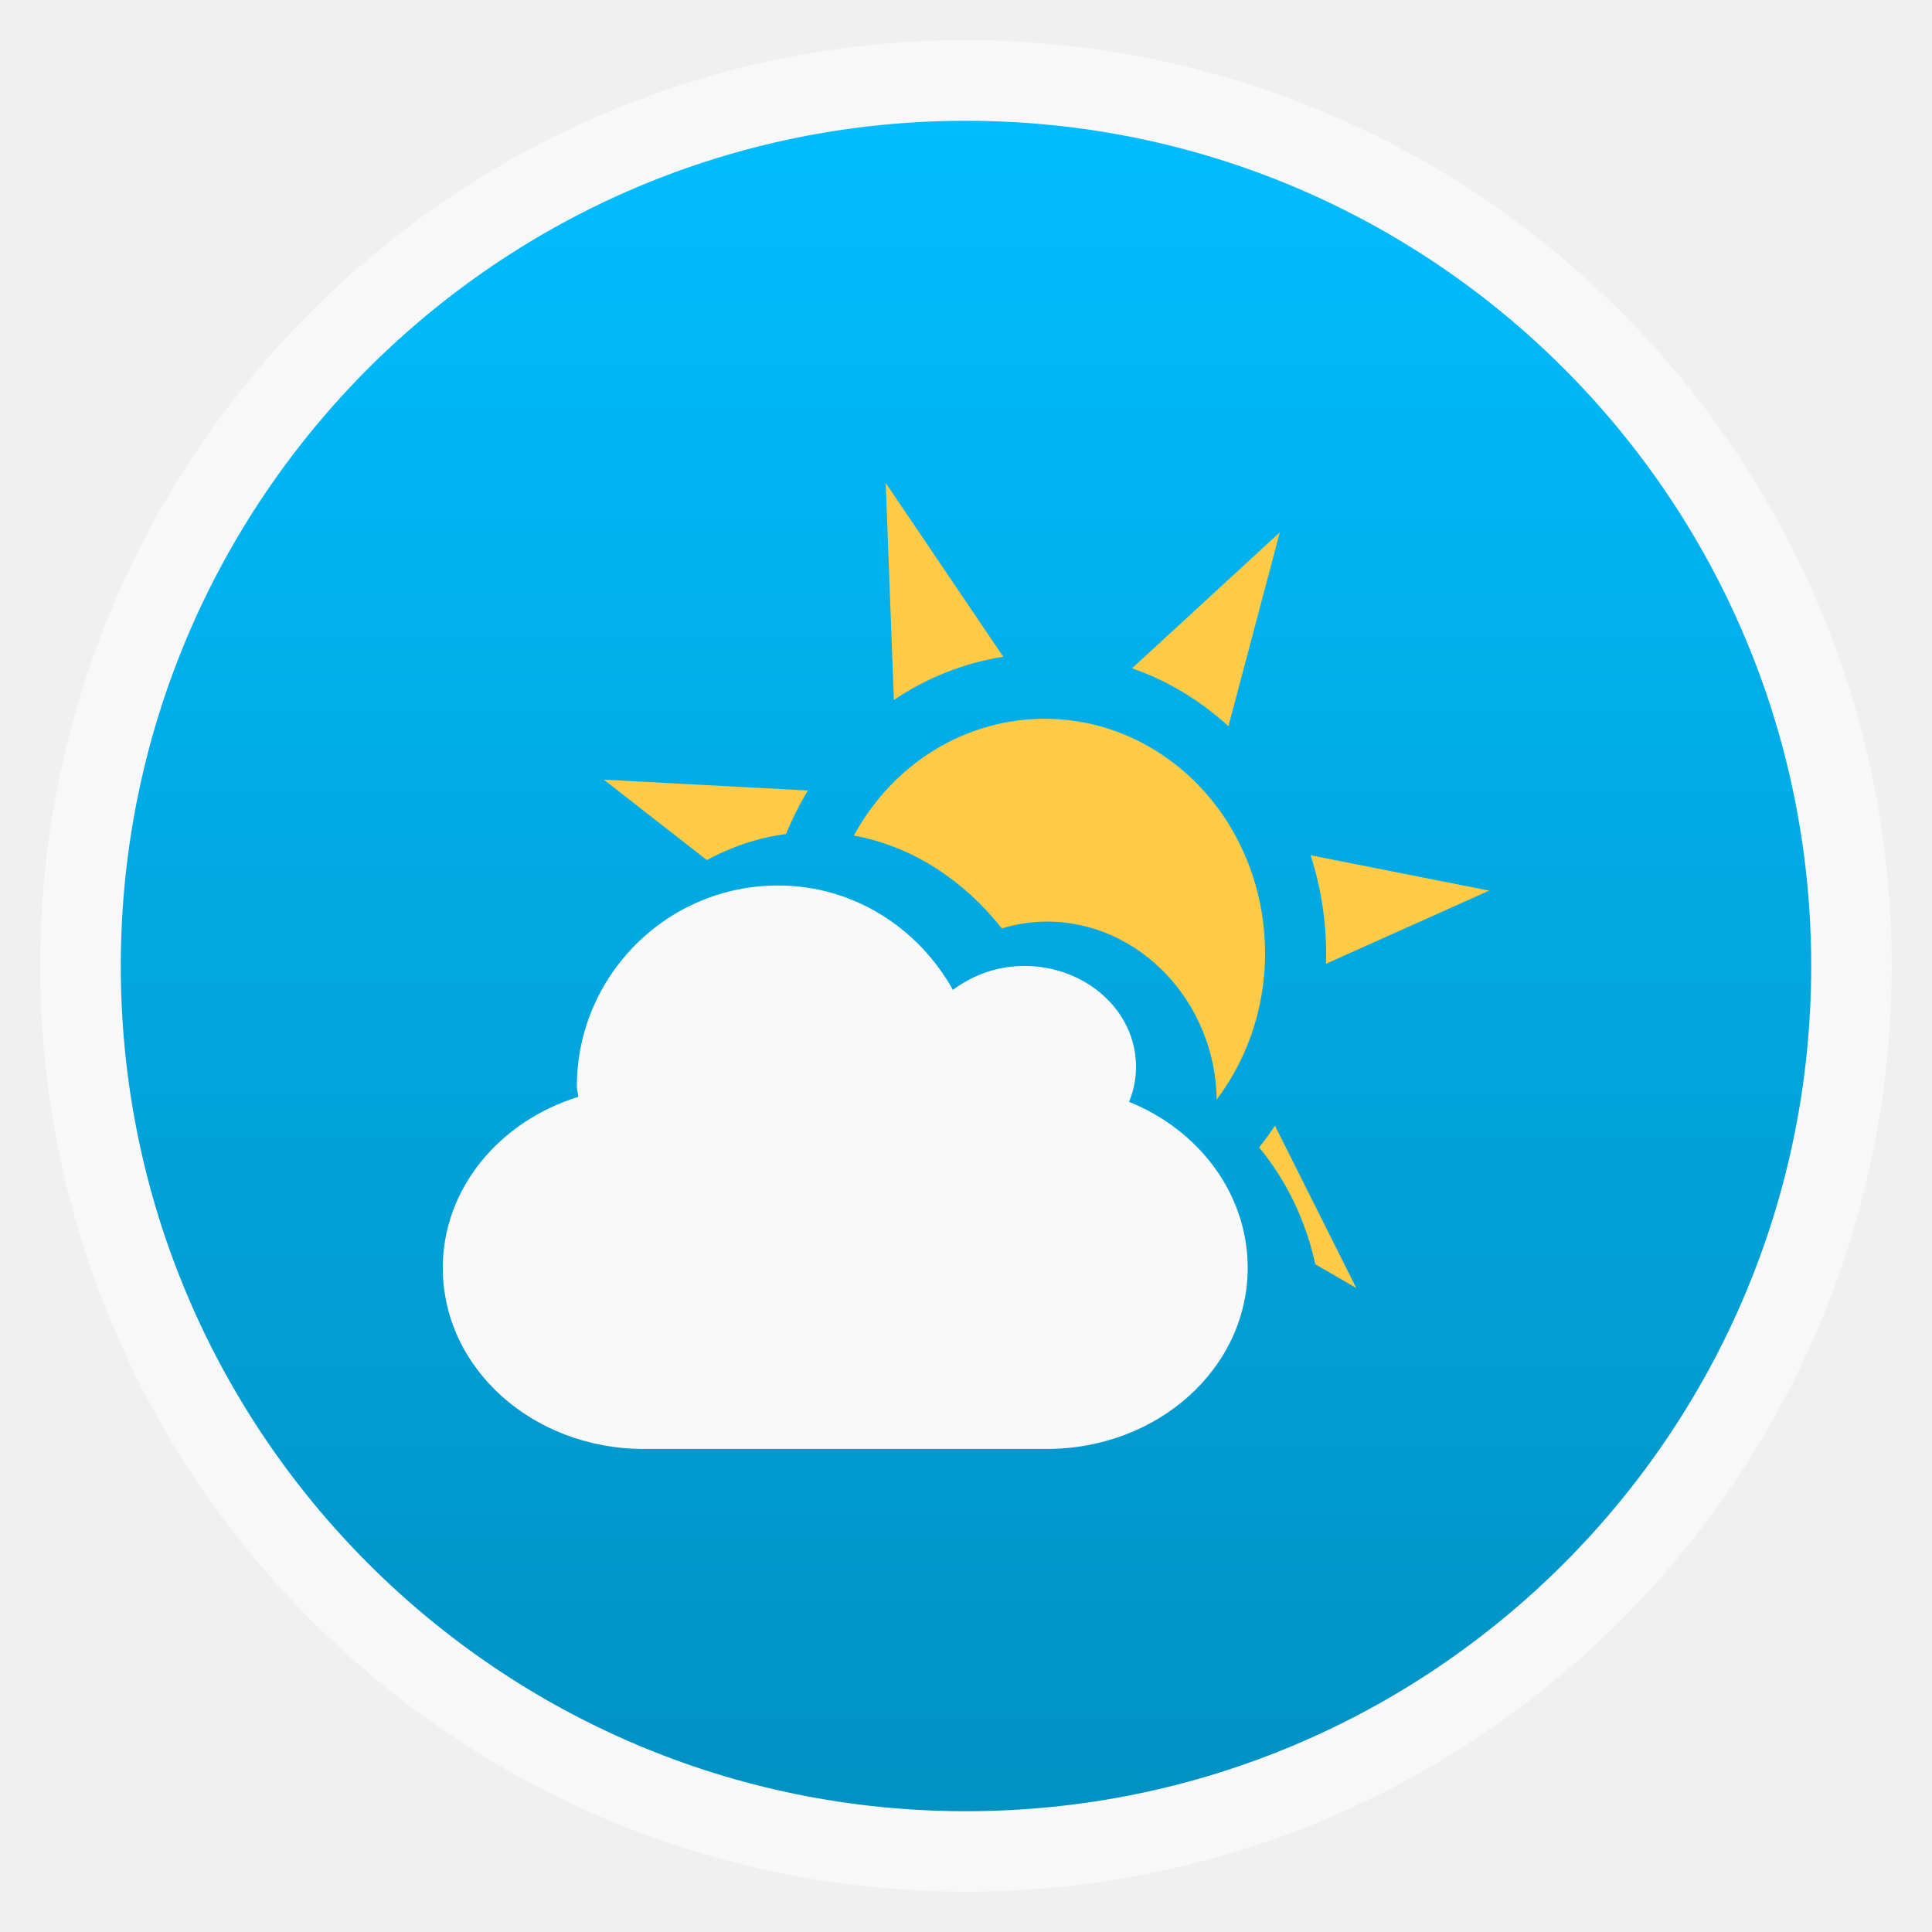
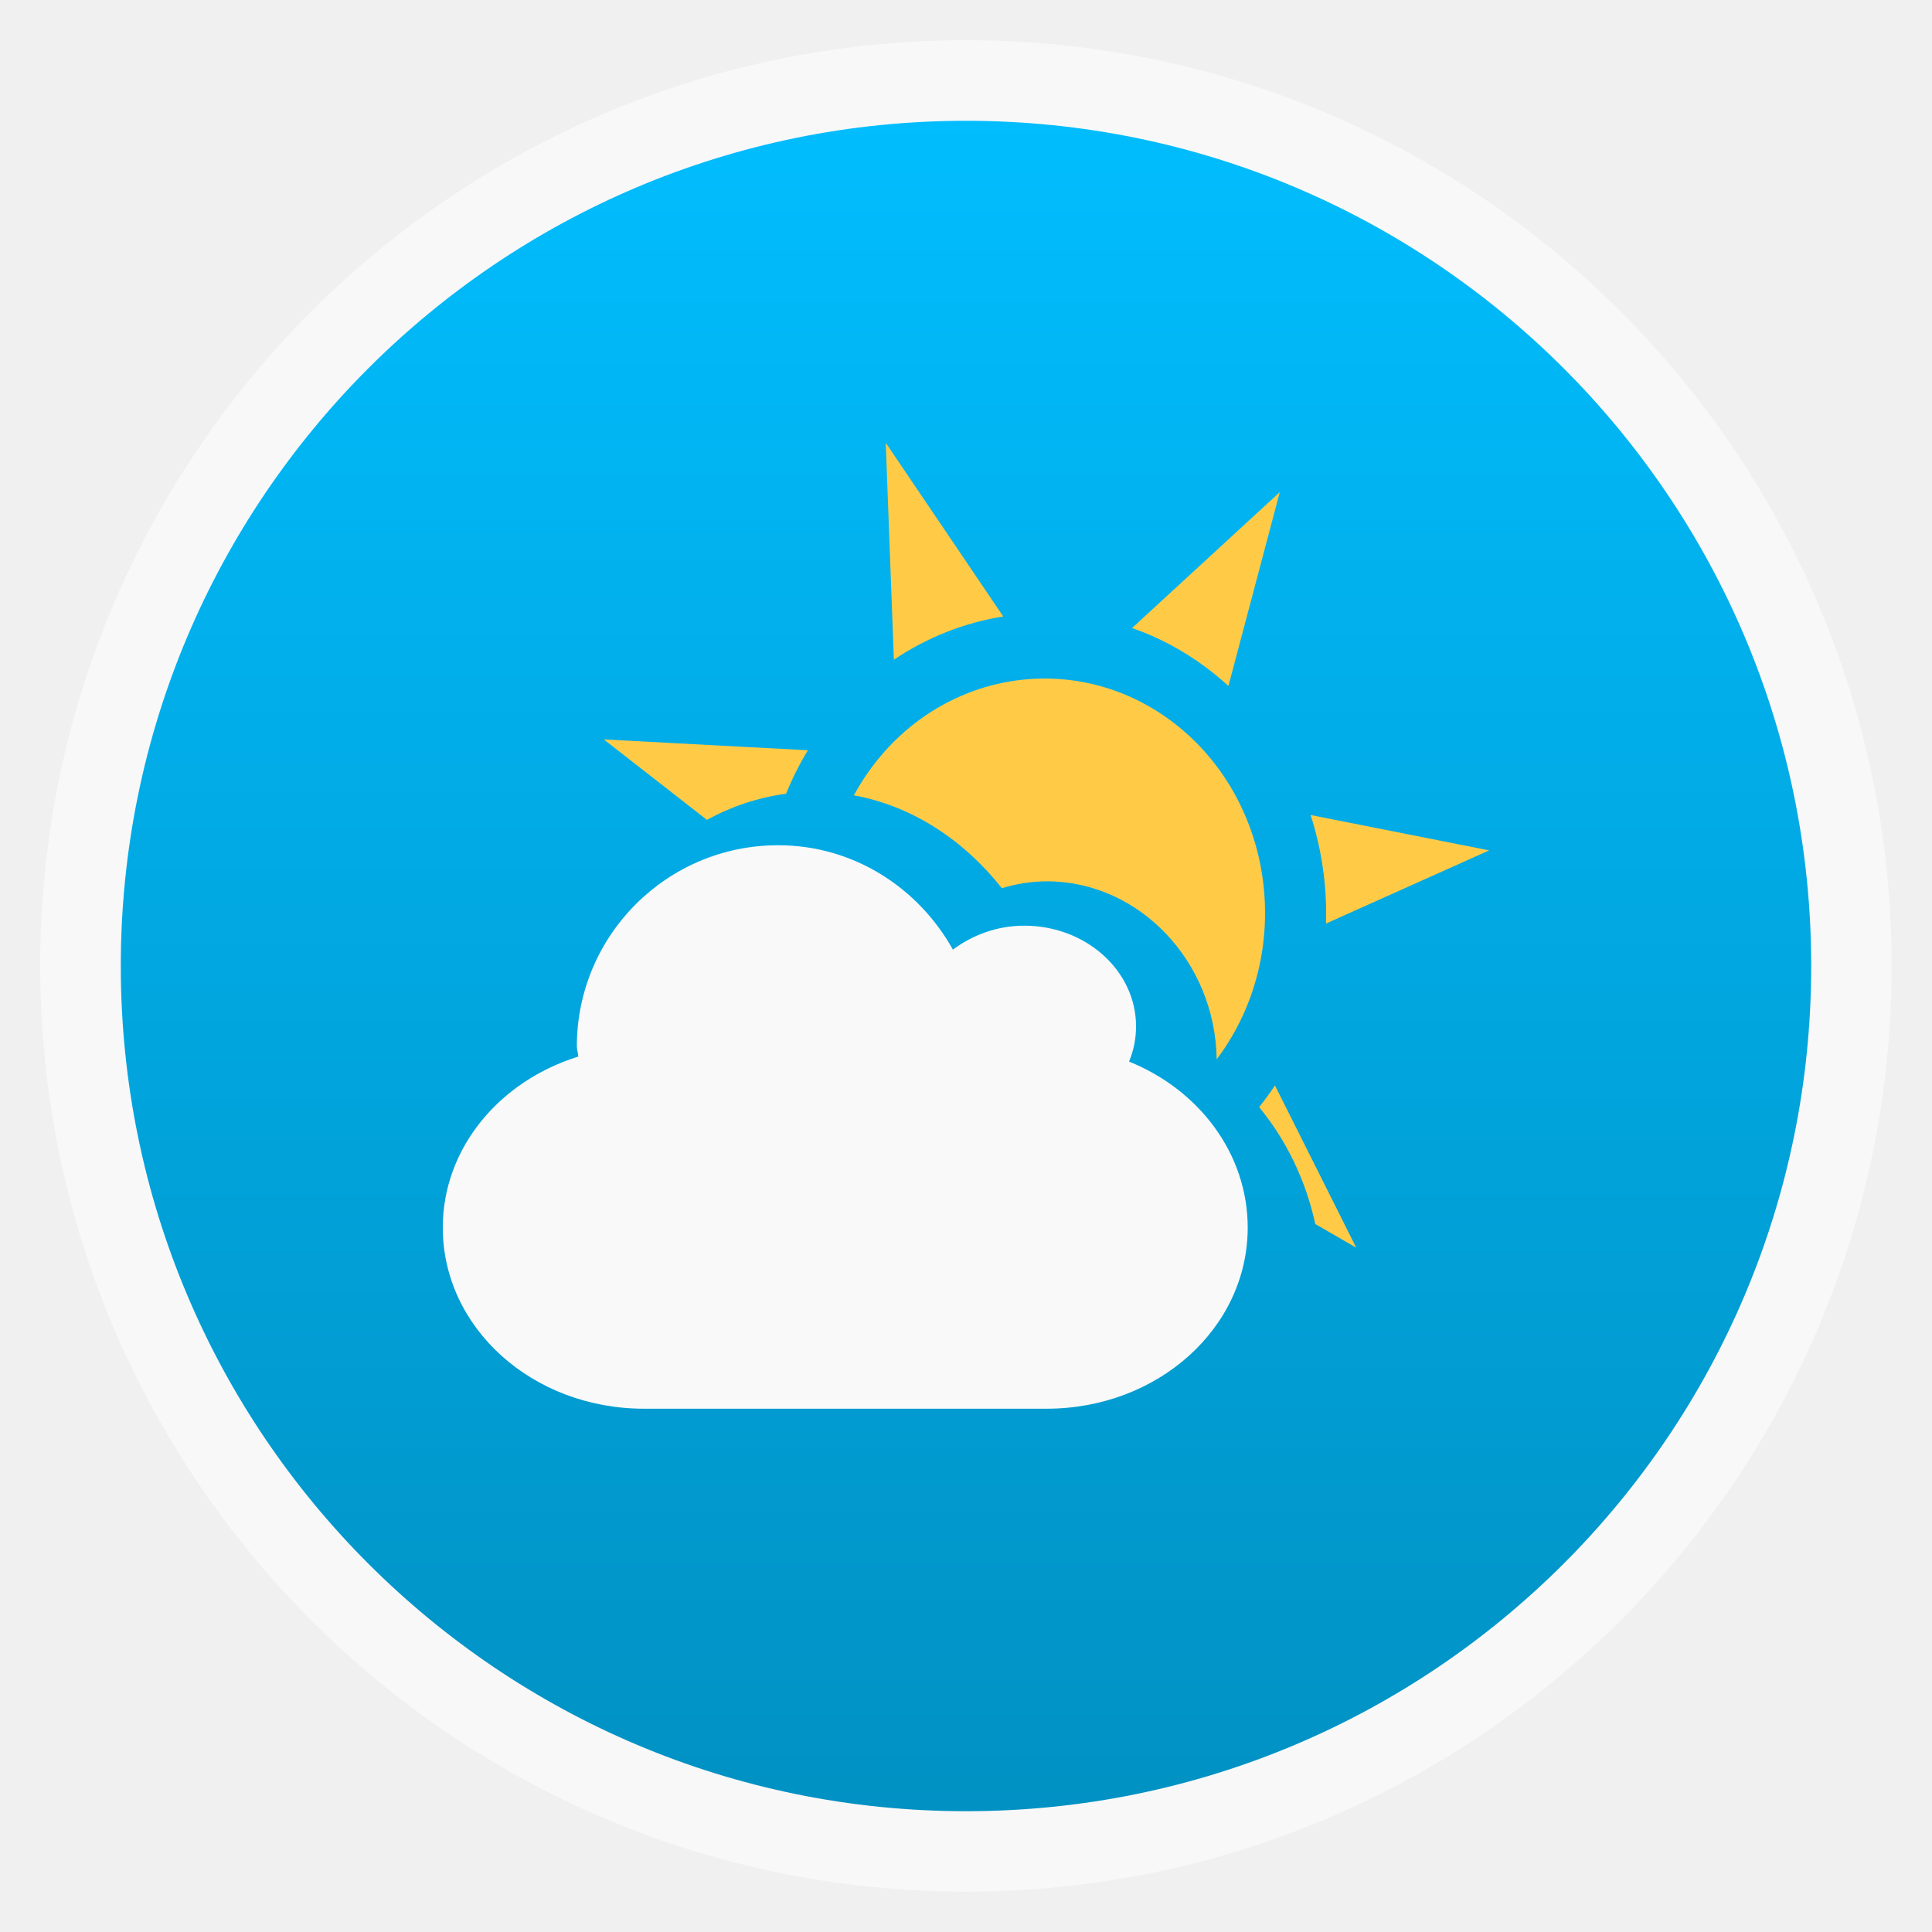
- <svg xmlns="http://www.w3.org/2000/svg" xmlns:xlink="http://www.w3.org/1999/xlink" width="48" viewBox="0 0 13.547 13.547" height="48">
-   <defs>
+ <svg xmlns="http://www.w3.org/2000/svg" xmlns:xlink="http://www.w3.org/1999/xlink" width="48" viewBox="0 0 13.547 13.547" height="48" id="svg2" version="1.1">
+   <defs id="defs4">
    <linearGradient id="linearGradient4460">
-       <stop offset="0" style="stop-color:#0191c3" />
-       <stop offset="1" style="stop-color:#01bdfe" />
+       <stop offset="0" style="stop-color:#0191c3" id="stop7" />
+       <stop offset="1" style="stop-color:#01bdfe" id="stop9" />
    </linearGradient>
    <linearGradient gradientTransform="matrix(1.10525 0 0 1.10525 -134.2787 -295.7618)" xlink:href="#linearGradient4460" id="linearGradient3842" y1="279.096" y2="268.33" gradientUnits="userSpaceOnUse" x2="0" />
  </defs>
-   <g style="fill-rule:evenodd">
-     <rect width="12.982" x=".282" y=".282" rx="6.491" height="12.982" style="opacity:.5;fill:#fff" />
-     <rect width="11.853" x=".847" y=".847" rx="5.926" height="11.853" style="fill:url(#linearGradient3842)" />
+   <g style="fill-rule:evenodd" id="g12">
+     <rect width="12.982" x=".282" y=".282" rx="6.491" height="12.982" style="opacity:.5;fill:#fff" id="rect14" />
+     <rect width="11.853" x=".847" y=".847" rx="5.926" height="11.853" style="fill:url(#linearGradient3842)" id="rect16" />
  </g>
-   <g transform="translate(-.28222)">
-     <path style="fill:#ffcb47" d="m 6.493,3.387 0.057,1.521 C 6.785,4.75 7.046,4.648 7.317,4.605 L 6.493,3.387 z m 2.763,0.346 -1.036,0.953 c 0.18,0.062 0.354,0.154 0.516,0.274 0.056,0.042 0.109,0.086 0.16,0.132 z M 7.593,5.04 c -0.484,0.005 -0.958,0.25 -1.255,0.704 -0.025,0.038 -0.047,0.076 -0.069,0.115 0.414,0.075 0.775,0.318 1.038,0.651 0,6.37e-5 4.048e-4,-6.36e-5 4.048e-4,0 0.1,-0.03 0.206,-0.048 0.316,-0.048 0.647,0 1.181,0.563 1.19,1.248 0.021,-0.028 0.042,-0.057 0.062,-0.088 C 9.363,6.878 9.191,5.853 8.49,5.334 8.217,5.132 7.903,5.037 7.593,5.04 z M 4.516,5.467 5.239,6.031 C 5.409,5.938 5.596,5.874 5.794,5.848 5.836,5.744 5.887,5.642 5.947,5.543 L 4.516,5.467 z m 4.956,0.53 c 0.079,0.244 0.116,0.503 0.108,0.761 L 10.724,6.245 z M 9.222,7.893 c -0.035,0.053 -0.072,0.104 -0.111,0.152 0.19,0.231 0.327,0.512 0.394,0.82 l 0.287,0.166 z" />
-     <path style="fill:#f9f9f9;fill-rule:evenodd" d="m 5.739,6.209 c 0.53,0 0.984,0.3 1.225,0.732 0.136,-0.102 0.309,-0.168 0.5,-0.168 0.433,0 0.784,0.316 0.784,0.706 0,0.087 -0.017,0.17 -0.049,0.247 C 8.69,7.924 9.031,8.372 9.031,8.89 9.031,9.594 8.402,10.16 7.62,10.16 H 4.798 c -0.782,0 -1.411,-0.566 -1.411,-1.27 0,-0.557 0.398,-1.028 0.95,-1.199 0,-0.024 -0.01,-0.046 -0.01,-0.071 0,-0.779 0.632,-1.411 1.411,-1.411 z" />
+   <g transform="translate(-0.28222,-0.282222)" id="g18">
+     <path style="fill:#ffcb47" d="m 6.493,3.387 0.057,1.521 C 6.785,4.75 7.046,4.648 7.317,4.605 L 6.493,3.387 z m 2.763,0.346 -1.036,0.953 c 0.18,0.062 0.354,0.154 0.516,0.274 0.056,0.042 0.109,0.086 0.16,0.132 z M 7.593,5.04 c -0.484,0.005 -0.958,0.25 -1.255,0.704 -0.025,0.038 -0.047,0.076 -0.069,0.115 0.414,0.075 0.775,0.318 1.038,0.651 0,6.37e-5 4.048e-4,-6.36e-5 4.048e-4,0 0.1,-0.03 0.206,-0.048 0.316,-0.048 0.647,0 1.181,0.563 1.19,1.248 0.021,-0.028 0.042,-0.057 0.062,-0.088 C 9.363,6.878 9.191,5.853 8.49,5.334 8.217,5.132 7.903,5.037 7.593,5.04 z M 4.516,5.467 5.239,6.031 C 5.409,5.938 5.596,5.874 5.794,5.848 5.836,5.744 5.887,5.642 5.947,5.543 L 4.516,5.467 z m 4.956,0.53 c 0.079,0.244 0.116,0.503 0.108,0.761 L 10.724,6.245 z M 9.222,7.893 c -0.035,0.053 -0.072,0.104 -0.111,0.152 0.19,0.231 0.327,0.512 0.394,0.82 l 0.287,0.166 z" id="path20" />
+     <path style="fill:#f9f9f9;fill-rule:evenodd" d="m 5.739,6.209 c 0.53,0 0.984,0.3 1.225,0.732 0.136,-0.102 0.309,-0.168 0.5,-0.168 0.433,0 0.784,0.316 0.784,0.706 0,0.087 -0.017,0.17 -0.049,0.247 C 8.69,7.924 9.031,8.372 9.031,8.89 9.031,9.594 8.402,10.16 7.62,10.16 H 4.798 c -0.782,0 -1.411,-0.566 -1.411,-1.27 0,-0.557 0.398,-1.028 0.95,-1.199 0,-0.024 -0.01,-0.046 -0.01,-0.071 0,-0.779 0.632,-1.411 1.411,-1.411 z" id="path22" />
  </g>
</svg>
